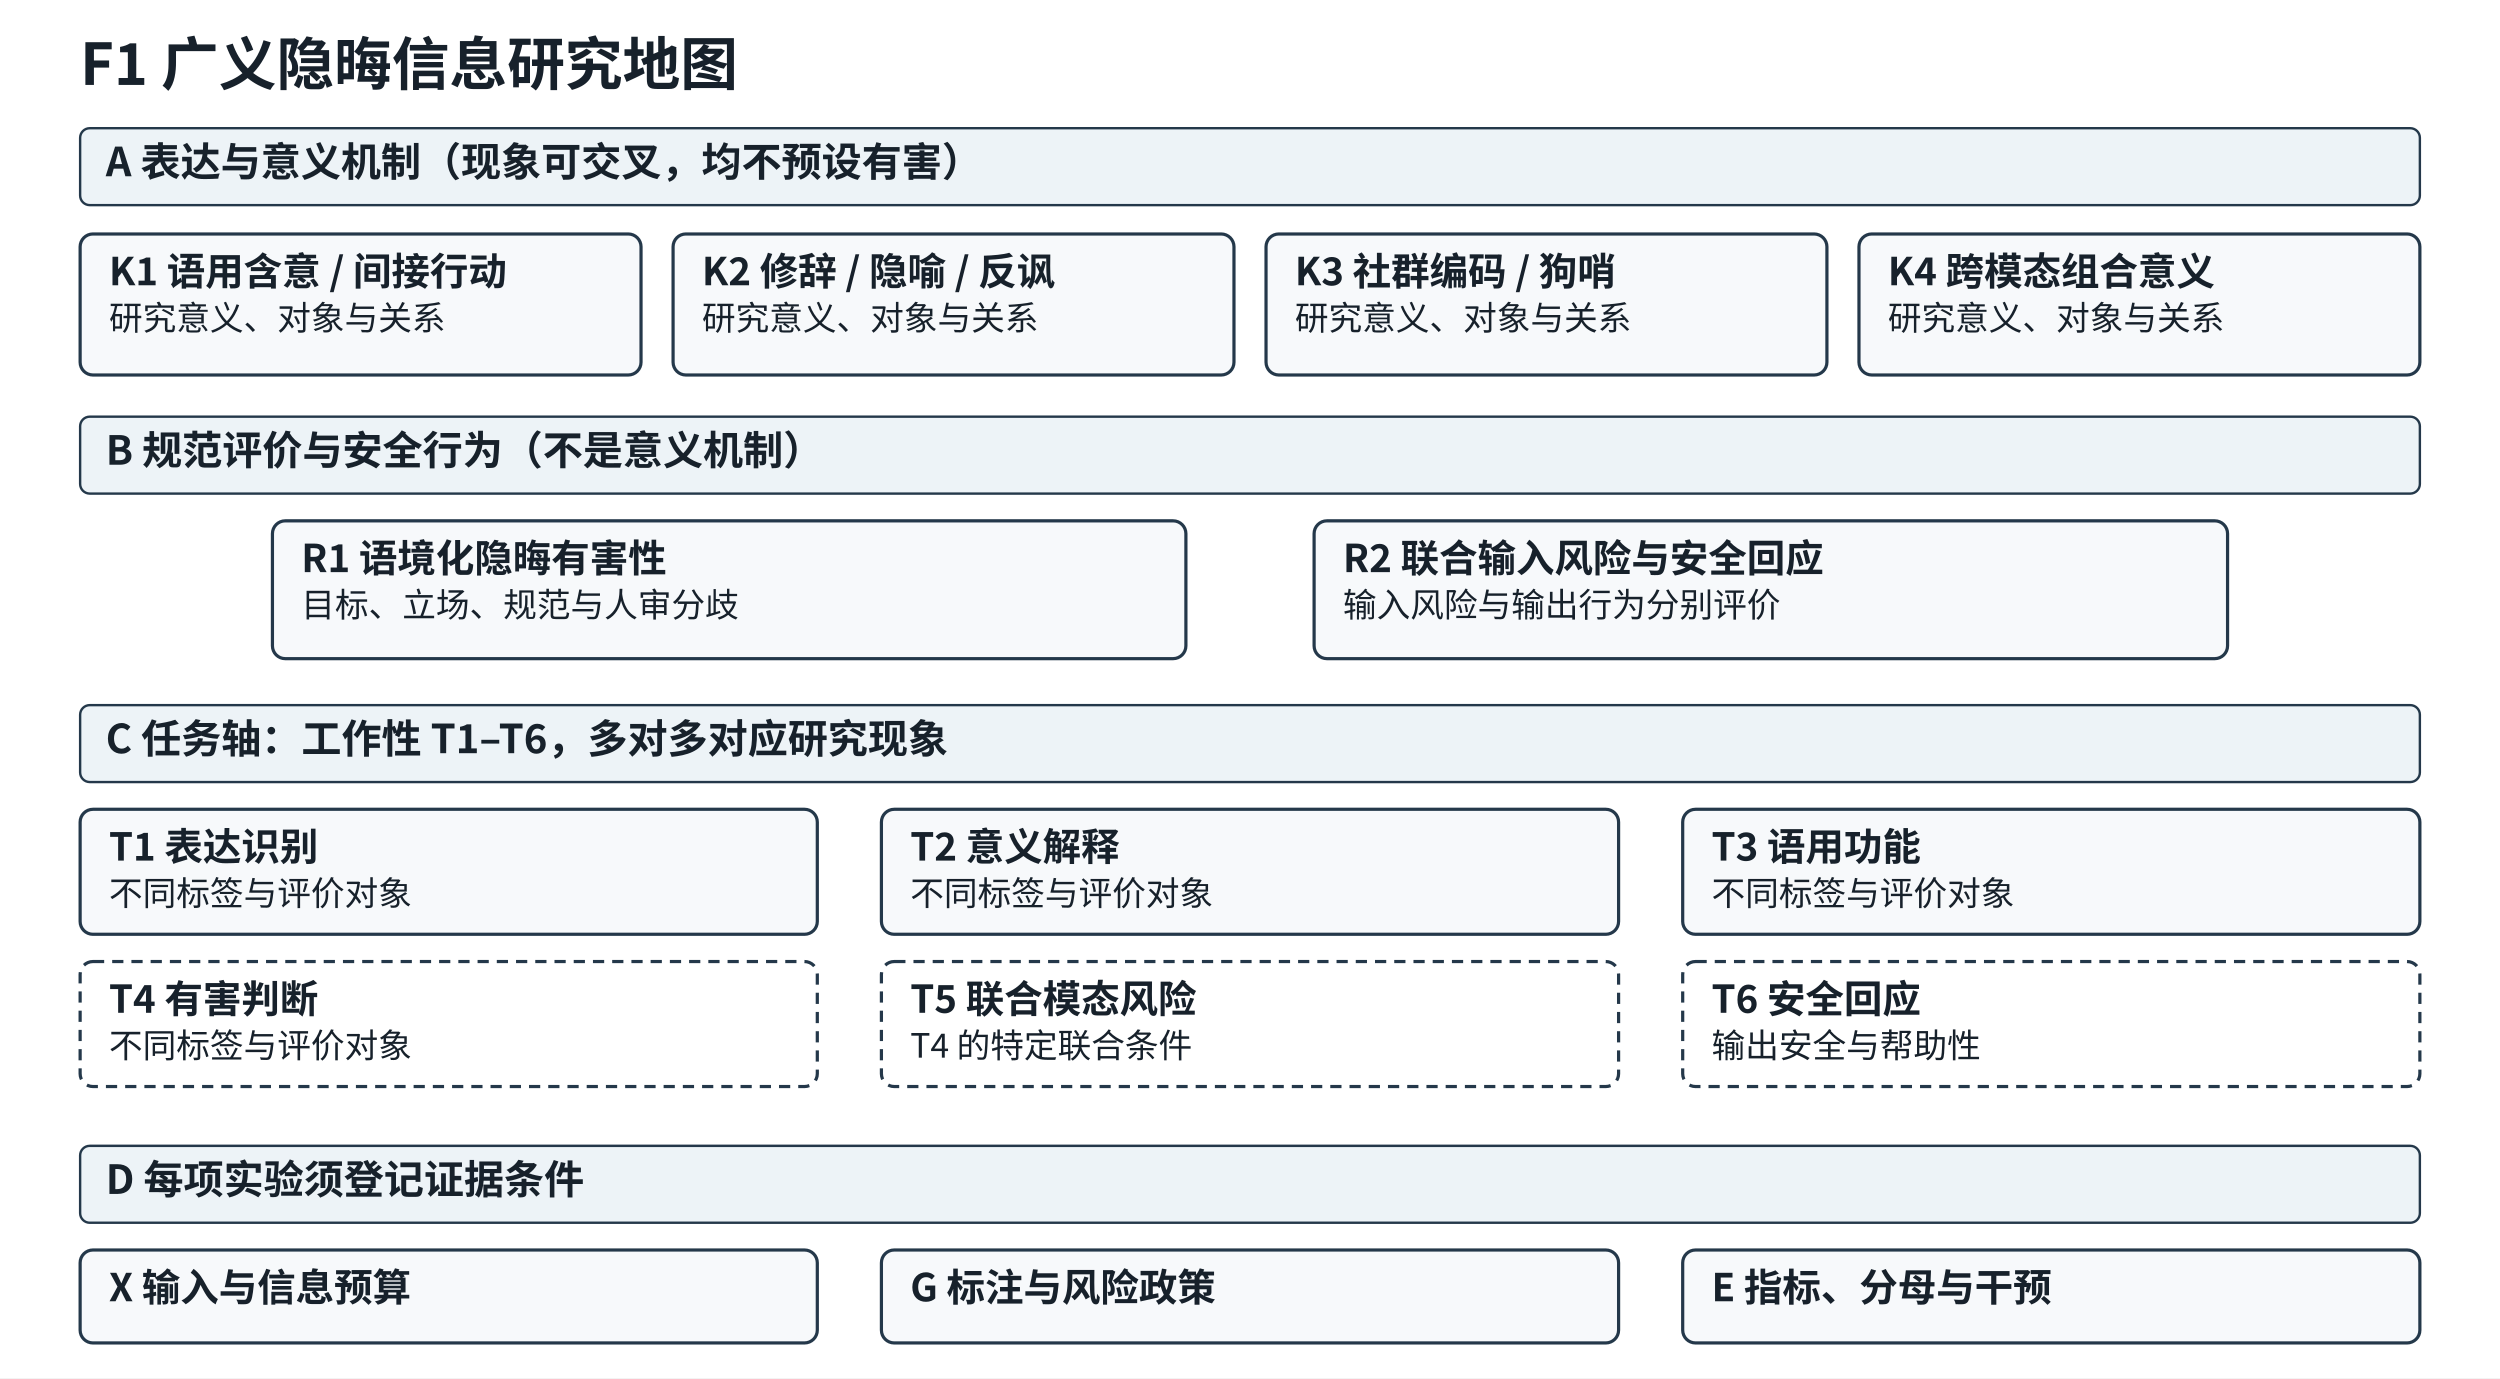
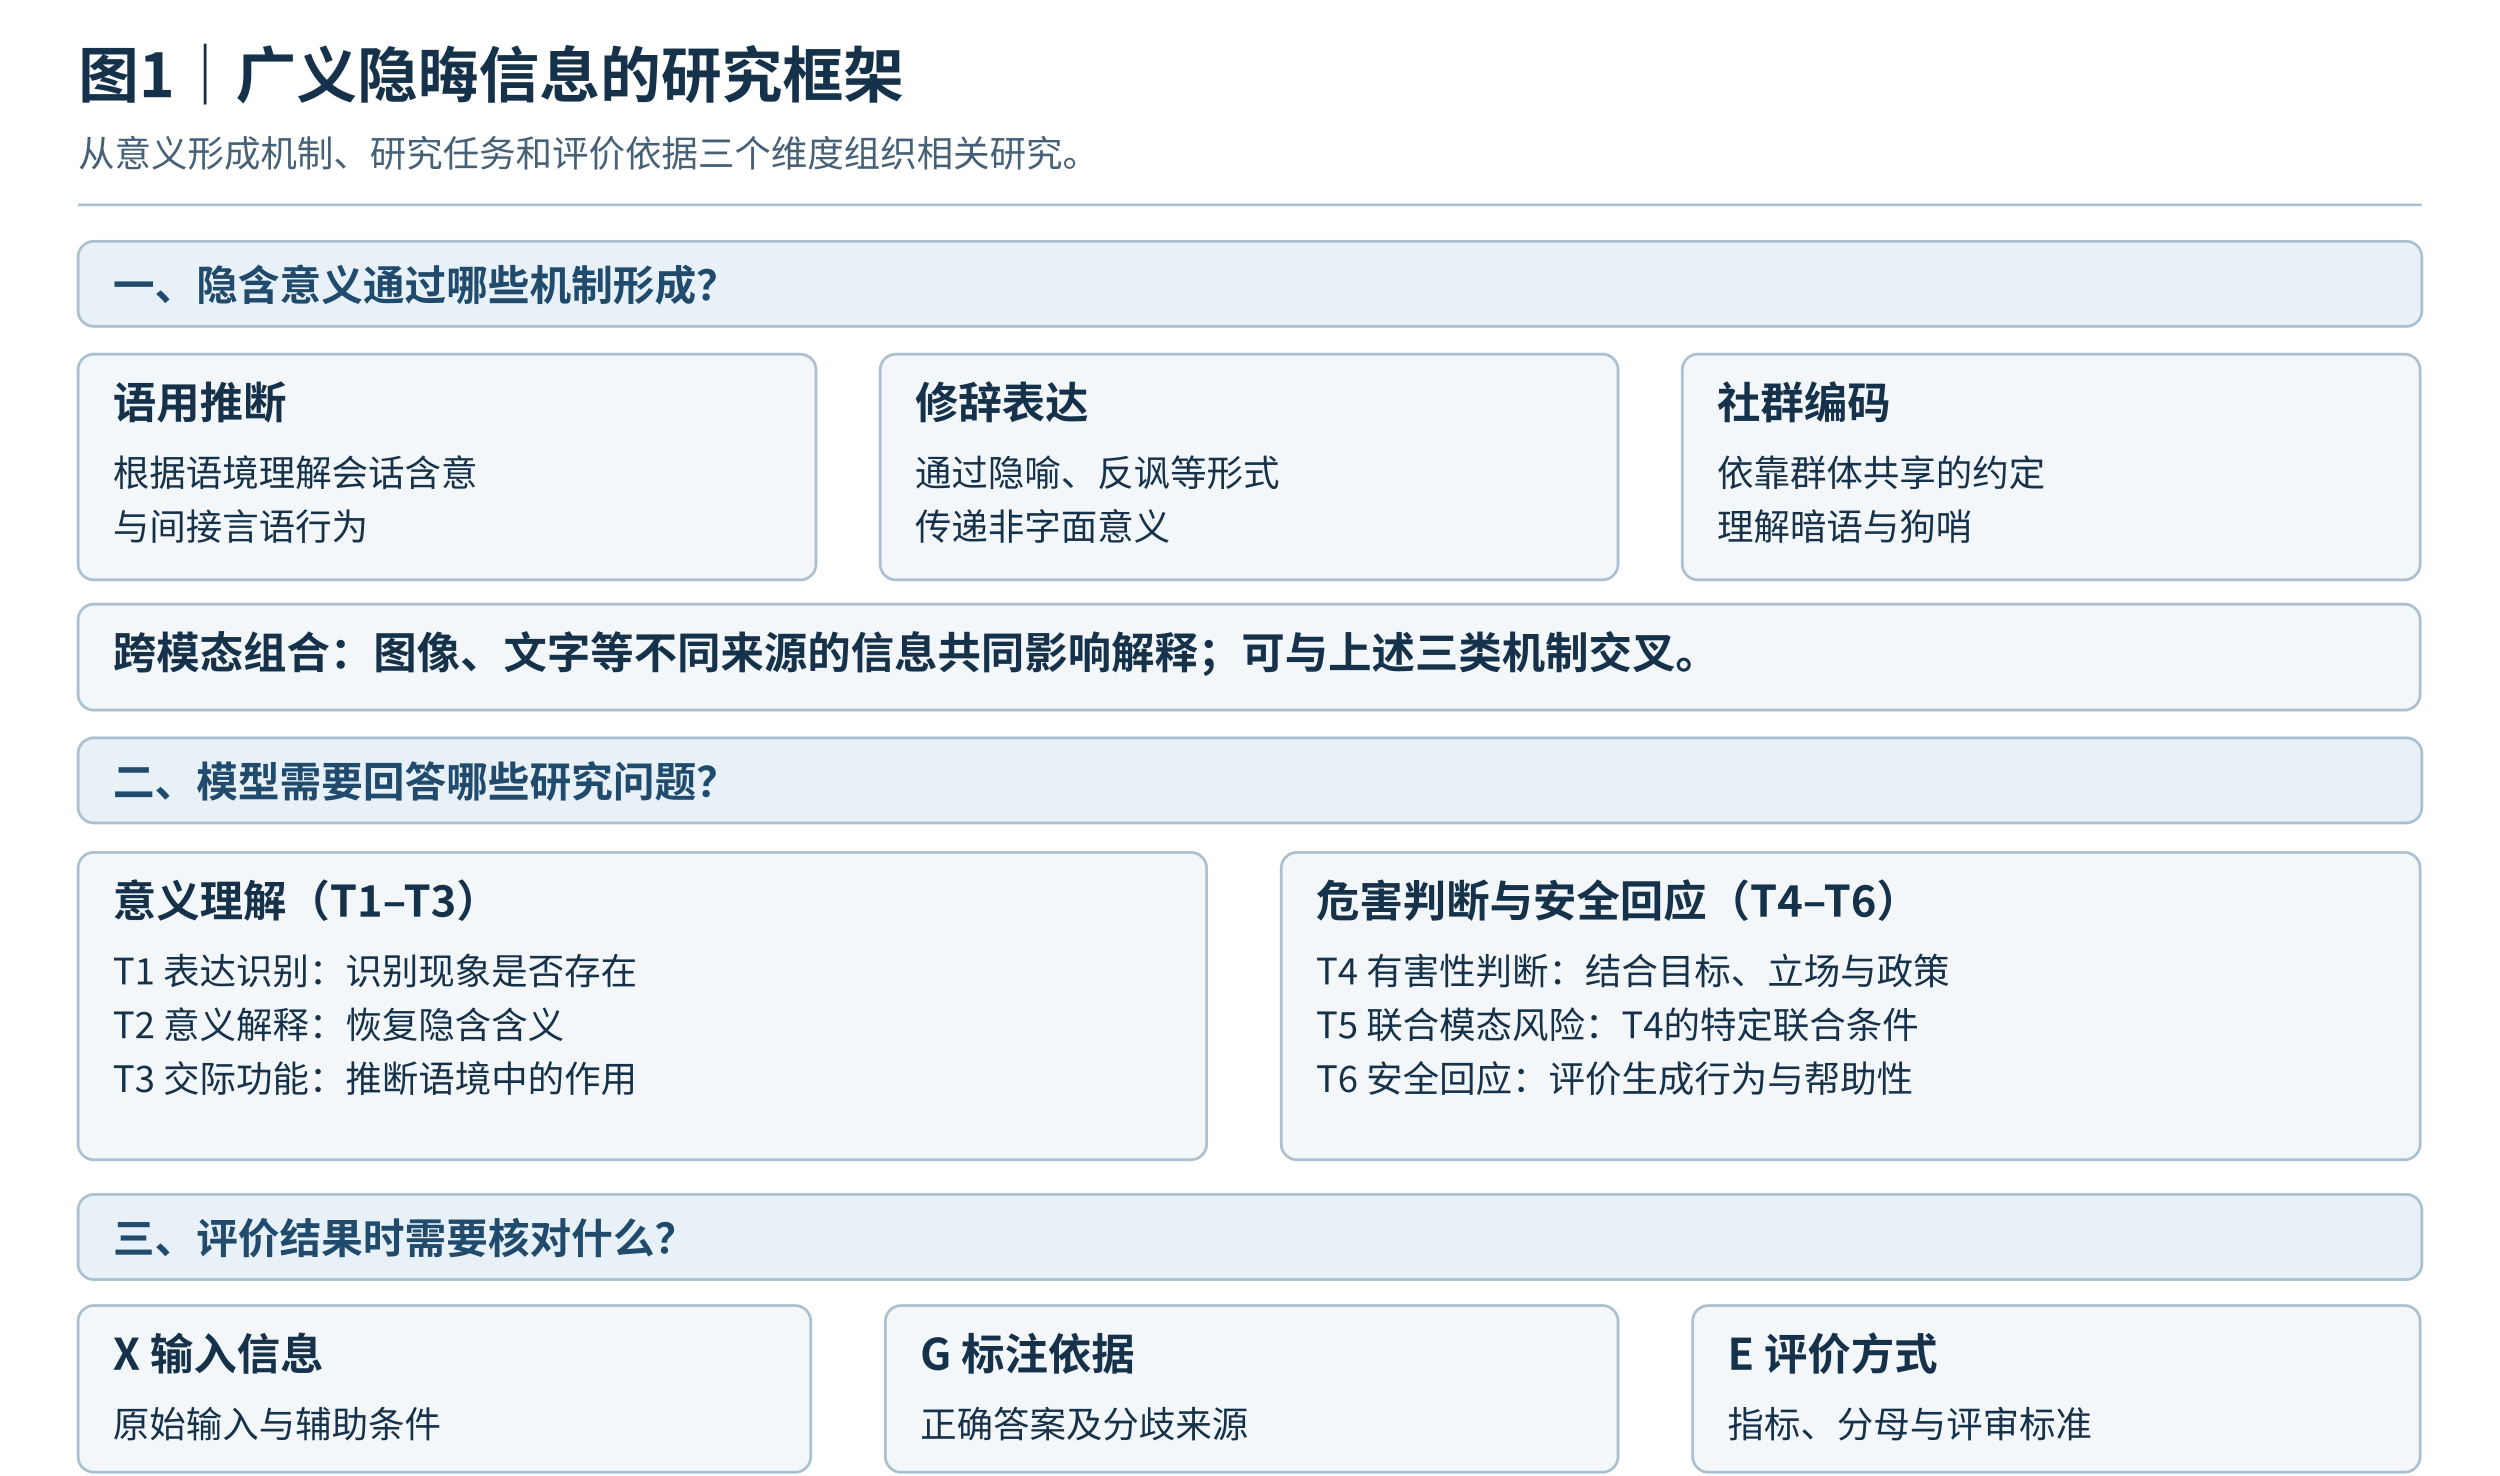
- <svg xmlns="http://www.w3.org/2000/svg" width="1560" height="860" viewBox="0 0 1560 860" role="img" aria-label="F1">
-   <style>
-   text { font-family: "Microsoft YaHei", "Noto Sans CJK SC", "Source Han Sans SC", sans-serif; fill: #17212b; }
-   .title { font-size: 36px; font-weight: 700; }
-   .section { font-size: 25px; font-weight: 700; }
-   .label { font-size: 24px; font-weight: 600; }
-   .small { font-size: 21px; }
-   .box { fill: #f7f9fb; stroke: #24384a; stroke-width: 2; }
-   .alt { fill: #fff; stroke: #24384a; stroke-width: 2; stroke-dasharray: 7 5; }
-   .band { fill: #edf3f7; stroke: #24384a; stroke-width: 1.5; }
-   .link { fill: none; stroke: #24384a; stroke-width: 2; }
-   .dash { fill: none; stroke: #516473; stroke-width: 2; stroke-dasharray: 7 6; }
- </style>
-   <rect width="1560" height="860" fill="#fff" />
-   <text x="50" y="53" class="title">F1  广义隐晦信息研究地图</text>
-   <rect x="50" y="80" width="1460" height="48" rx="6" class="band" />
-   <text x="66" y="110" class="section">A  表达与意义机制（现象可交叉，均不预设有害）</text>
-   <rect x="50" y="146" width="350" height="88" rx="8" class="box" />
-   <text x="68" y="178" class="label">K1 语用含意 / 间接行动</text>
-   <text x="68" y="206" class="small">研究意义、对象与关系</text>
-   <rect x="420" y="146" width="350" height="88" rx="8" class="box" />
-   <text x="438" y="178" class="label">K2 修辞 / 隐喻 / 反讽</text>
-   <text x="438" y="206" class="small">研究意义、对象与关系</text>
-   <rect x="790" y="146" width="350" height="88" rx="8" class="box" />
-   <text x="808" y="178" class="label">K3 社群编码 / 狗哨</text>
-   <text x="808" y="206" class="small">研究意义、对象与关系</text>
-   <rect x="1160" y="146" width="350" height="88" rx="8" class="box" />
-   <text x="1178" y="178" class="label">K4 跨模态组合意义</text>
-   <text x="1178" y="206" class="small">研究意义、对象与关系</text>
-   <rect x="50" y="260" width="1460" height="48" rx="6" class="band" />
-   <text x="66" y="290" class="section">B  规范评价与安全行为（不是意义机制）</text>
-   <rect x="170" y="325" width="570" height="86" rx="8" class="box" />
-   <text x="188" y="357" class="label">R1 语境化隐晦有害性</text>
-   <text x="188" y="385" class="small">目标、立场、规范与人审分歧</text>
-   <rect x="820" y="325" width="570" height="86" rx="8" class="box" />
-   <text x="838" y="357" class="label">R2 联合输入风险与安全回应</text>
-   <text x="838" y="385" class="small">输入风险与输出行为分别评价</text>
-   <rect x="50" y="440" width="1460" height="48" rx="6" class="band" />
-   <text x="66" y="470" class="section">C  任务轴：工作性 T1–T6，多对多对应研究现象</text>
-   <rect x="50" y="505" width="460" height="78" rx="8" class="box" />
-   <text x="68" y="537" class="label">T1 表达识别</text>
-   <text x="68" y="565" class="small">不同标签与评价对象</text>
-   <rect x="550" y="505" width="460" height="78" rx="8" class="box" />
-   <text x="568" y="537" class="label">T2 意义解释</text>
-   <text x="568" y="565" class="small">不同标签与评价对象</text>
-   <rect x="1050" y="505" width="460" height="78" rx="8" class="box" />
-   <text x="1068" y="537" class="label">T3 语用功能</text>
-   <text x="1068" y="565" class="small">不同标签与评价对象</text>
-   <rect x="50" y="600" width="460" height="78" rx="8" class="alt" />
-   <text x="68" y="632" class="label">T4 有害判断</text>
-   <text x="68" y="660" class="small">不同标签与评价对象</text>
-   <rect x="550" y="600" width="460" height="78" rx="8" class="alt" />
-   <text x="568" y="632" class="label">T5 联合模态风险</text>
-   <text x="568" y="660" class="small">T4 的特定联合条件</text>
-   <rect x="1050" y="600" width="460" height="78" rx="8" class="alt" />
-   <text x="1068" y="632" class="label">T6 安全回应</text>
-   <text x="1068" y="660" class="small">输出安全与帮助性</text>
-   <rect x="50" y="715" width="1460" height="48" rx="6" class="band" />
-   <text x="66" y="745" class="section">D  每项实验须登记证据条件</text>
-   <rect x="50" y="780" width="460" height="58" rx="8" class="box" />
-   <text x="68" y="812" class="label">X 输入与信息预算</text>
-   <rect x="550" y="780" width="460" height="58" rx="8" class="box" />
-   <text x="568" y="812" class="label">G 标注与风险政策</text>
-   <rect x="1050" y="780" width="460" height="58" rx="8" class="box" />
-   <text x="1068" y="812" class="label">E 指标、分母与干预</text>
+ <svg xmlns="http://www.w3.org/2000/svg" width="1440" height="850" viewBox="0 0 1440 850" role="img" aria-label="图1｜广义隐晦信息的研究框架">
+   <style>text{font-family:"Noto Sans CJK SC","Microsoft YaHei","Source Han Sans SC",sans-serif;fill:#16324b} .title{font-size:35px;font-weight:700}.subtitle{font-size:21px;fill:#456177} .bandText{font-size:24px;font-weight:700;fill:#204b6d} .cardTitle{font-size:25px;font-weight:700}.body{font-size:21px}.small{font-size:19px;fill:#456177}.note{font-size:21px;fill:#456177}</style>
+   <rect width="1440" height="850" fill="#fff" />
+   <text class="title" x="45" y="56">图1｜广义隐晦信息的研究框架</text>
+   <text class="subtitle" x="45" y="96">从意义形成机制、研究任务和评价依据三个维度组织相关研究。</text>
+   <line x1="45" y1="118" x2="1395" y2="118" stroke="#aac0cf" stroke-width="1.5" />
+   <rect x="45" y="139" width="1350" height="49" rx="9" fill="#e8f1f7" stroke="#aac0cf" stroke-width="1.6" />
+   <text class="bandText" x="65" y="173">一、隐含意义通过哪些机制形成？</text>
+   <rect x="45" y="204" width="425" height="130" rx="9" fill="#f3f7f9" stroke="#aac0cf" stroke-width="1.6" />
+   <text class="cardTitle" x="65" y="241">语用推断</text>
+   <text class="body" x="65" y="280">根据语境理解会话含意</text>
+   <text class="body" x="65" y="311">与间接言语行为</text>
+   <rect x="507" y="204" width="425" height="130" rx="9" fill="#f3f7f9" stroke="#aac0cf" stroke-width="1.6" />
+   <text class="cardTitle" x="527" y="241">修辞表达</text>
+   <text class="body" x="527" y="280">通过隐喻、反讽等形式</text>
+   <text class="body" x="527" y="311">传递非字面意义</text>
+   <rect x="969" y="204" width="425" height="130" rx="9" fill="#f3f7f9" stroke="#aac0cf" stroke-width="1.6" />
+   <text class="cardTitle" x="989" y="241">社群编码</text>
+   <text class="body" x="989" y="280">依靠群体共享的约定</text>
+   <text class="body" x="989" y="311">理解暗语与狗哨</text>
+   <rect x="45" y="348" width="1349" height="61" rx="9" fill="#f3f7f9" stroke="#aac0cf" stroke-width="1.6" />
+   <text class="cardTitle" x="65" y="385">跨模态组合：图像、文字等不同来源的信息共同影响解释；可与上述三类机制交叉。</text>
+   <rect x="45" y="425" width="1350" height="49" rx="9" fill="#e8f1f7" stroke="#aac0cf" stroke-width="1.6" />
+   <text class="bandText" x="65" y="459">二、模型需要回答哪些研究问题？</text>
+   <rect x="45" y="491" width="650" height="177" rx="9" fill="#f3f7f9" stroke="#aac0cf" stroke-width="1.6" />
+   <text class="cardTitle" x="65" y="528">意义理解（T1–T3）</text>
+   <text class="body" x="65" y="567">T1  表达识别：识别现象是否存在</text>
+   <text class="body" x="65" y="598">T2  意义解释：恢复隐含含义</text>
+   <text class="body" x="65" y="629">T3  交际功能：推断语境中的作用</text>
+   <rect x="738" y="491" width="656" height="177" rx="9" fill="#f3f7f9" stroke="#aac0cf" stroke-width="1.6" />
+   <text class="cardTitle" x="758" y="528">危害判断与安全回应（T4–T6）</text>
+   <text class="body" x="758" y="567">T4  有害性判断：结合目标、立场与政策</text>
+   <text class="body" x="758" y="598">T5  联合模态风险：T4的特定联合条件</text>
+   <text class="body" x="758" y="629">T6  安全回应：评价生成行为与帮助性</text>
+   <rect x="45" y="688" width="1350" height="49" rx="9" fill="#e8f1f7" stroke="#aac0cf" stroke-width="1.6" />
+   <text class="bandText" x="65" y="722">三、评价结果时需要核对什么？</text>
+   <rect x="45" y="752" width="422" height="96" rx="9" fill="#f3f7f9" stroke="#aac0cf" stroke-width="1.6" />
+   <text class="cardTitle" x="65" y="789">X  输入信息</text>
+   <text class="body" x="65" y="828">原始输入与辅助条件</text>
+   <rect x="510" y="752" width="422" height="96" rx="9" fill="#f3f7f9" stroke="#aac0cf" stroke-width="1.6" />
+   <text class="cardTitle" x="530" y="789">G  标注依据</text>
+   <text class="body" x="530" y="828">正确答案及分歧来源</text>
+   <rect x="975" y="752" width="419" height="96" rx="9" fill="#f3f7f9" stroke="#aac0cf" stroke-width="1.6" />
+   <text class="cardTitle" x="995" y="789">E  评价方式</text>
+   <text class="body" x="995" y="828">指标、分母与评审标准</text>
</svg>
